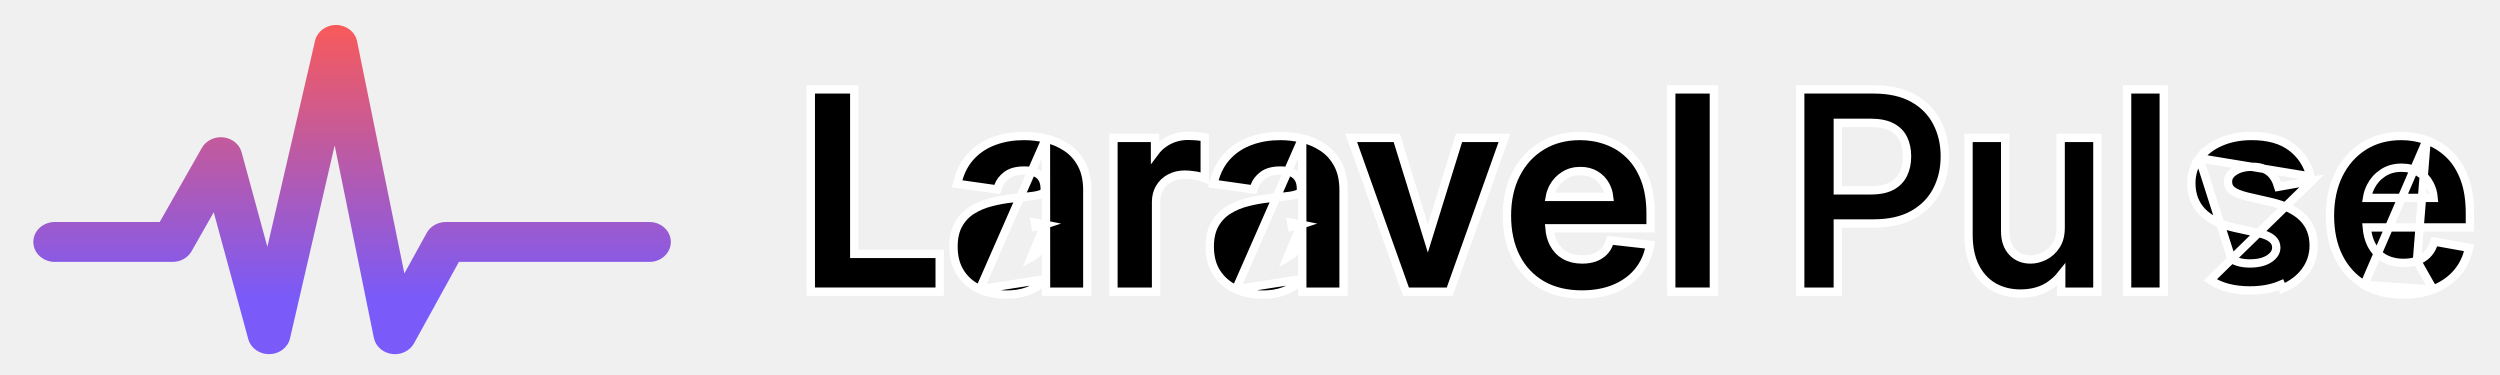
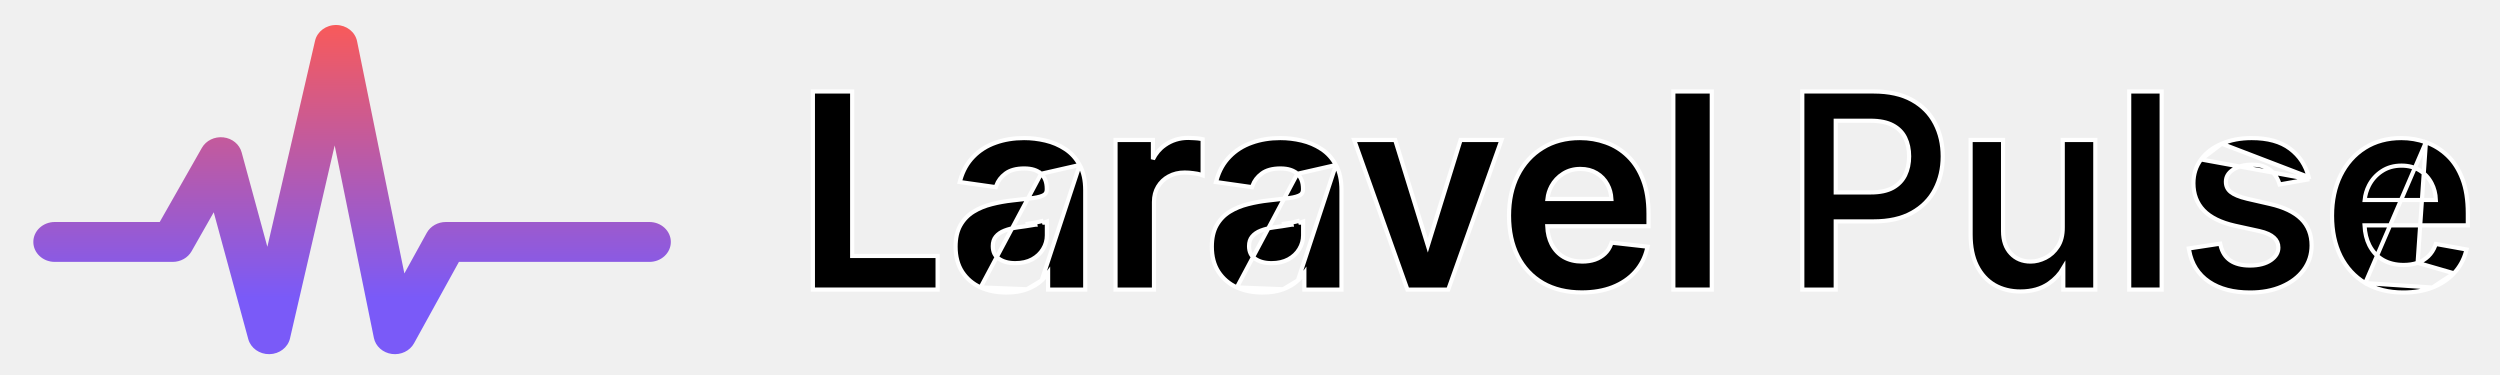
<svg xmlns="http://www.w3.org/2000/svg" width="600" height="90" viewBox="0 0 600 90" fill="none">
  <path fill-rule="evenodd" clip-rule="evenodd" d="M80.707 6C83.153 6.029 85.24 7.658 85.696 9.896L97.049 65.627L102.425 55.881C103.306 54.284 105.072 53.28 107 53.28H155.857C158.697 53.28 161 55.424 161 58.068C161 60.712 158.697 62.856 155.857 62.856H110.14L99.361 82.399C98.358 84.218 96.224 85.243 94.05 84.951C91.876 84.658 90.142 83.113 89.733 81.104L80.321 34.904L69.599 81.221C69.096 83.394 67.052 84.959 64.664 84.999C62.276 85.039 60.173 83.543 59.586 81.388L51.297 50.948L45.974 60.308C45.083 61.875 43.334 62.856 41.429 62.856H13.143C10.303 62.856 8 60.712 8 58.068C8 55.424 10.303 53.28 13.143 53.28H38.332L48.455 35.48C49.45 33.729 51.5 32.73 53.612 32.966C55.724 33.201 57.462 34.623 57.985 36.543L64.166 59.239L75.615 9.779C76.131 7.552 78.26 5.972 80.707 6Z" fill="url(#paint0_linear_1_18)" />
-   <path d="M195.591 21.454H194.591V22.454V69V70H195.591H224.523H225.523V69V61.932V60.932H224.523H205.023V22.454V21.454H204.023H195.591Z" fill="black" stroke="white" stroke-width="2" />
-   <path d="M235.129 69.432L235.129 69.432C233.208 68.554 231.666 67.251 230.529 65.528L230.526 65.523L230.526 65.523C229.382 63.766 228.841 61.641 228.841 59.205C228.841 57.117 229.226 55.306 230.061 53.827C230.871 52.391 231.984 51.237 233.385 50.375L233.386 50.375C234.738 49.544 236.249 48.924 237.913 48.508C239.552 48.087 241.242 47.783 242.984 47.597L242.988 47.596C245.025 47.385 246.673 47.197 247.932 47.032C249.161 46.856 249.911 46.608 250.304 46.361C250.567 46.191 250.727 45.95 250.727 45.455V45.318C250.727 43.813 250.289 42.781 249.526 42.075C248.755 41.362 247.571 40.932 245.818 40.932C243.942 40.932 242.578 41.341 241.622 42.051C240.591 42.828 239.94 43.708 239.605 44.687L239.338 45.47L238.518 45.354L230.836 44.263L229.7 44.101L230.015 42.998C230.662 40.735 231.739 38.812 233.26 37.257C234.768 35.701 236.606 34.545 238.755 33.786C240.892 33.015 243.234 32.636 245.773 32.636C247.534 32.636 249.285 32.843 251.025 33.254L235.129 69.432ZM235.129 69.432L235.139 69.436C237.057 70.289 239.191 70.704 241.523 70.704C243.43 70.704 245.135 70.443 246.621 69.892L246.627 69.89C248.088 69.338 249.335 68.601 250.341 67.663L250.341 67.663C250.589 67.432 250.823 67.195 251.045 66.954M235.129 69.432L251.045 66.954M251.045 66.954V69V70H252.045H259.955H260.955V69V45.636C260.955 43.202 260.509 41.094 259.56 39.363C258.653 37.683 257.437 36.336 255.911 35.345C254.432 34.37 252.801 33.674 251.025 33.254L251.045 66.954ZM250.75 53.903C250.739 53.907 250.728 53.91 250.716 53.913C250.068 54.108 249.35 54.275 248.563 54.416C248.563 54.416 248.563 54.416 248.563 54.416L248.386 53.432L250.75 53.903ZM250.75 53.903V56.477C250.75 57.583 250.467 58.591 249.897 59.524L249.897 59.524L249.892 59.532C249.339 60.457 248.546 61.215 247.477 61.803L250.75 53.903Z" fill="black" stroke="white" stroke-width="2" />
-   <path d="M267.227 69V70H268.227H276.455H277.455V69V48.477C277.455 47.151 277.757 46.022 278.334 45.06L278.334 45.06C278.923 44.08 279.721 43.319 280.747 42.767L280.747 42.767L280.751 42.765C281.787 42.201 282.968 41.909 284.318 41.909C284.964 41.909 285.637 41.958 286.335 42.058L286.347 42.06L286.358 42.061C287.103 42.151 287.567 42.247 287.807 42.331L289.136 42.794V41.386V33.818V32.999L288.333 32.838C287.893 32.75 287.368 32.693 286.772 32.661C286.195 32.615 285.664 32.591 285.182 32.591C282.985 32.591 281.001 33.202 279.264 34.434C278.466 34.996 277.781 35.666 277.205 36.438V34.091V33.091H276.205H268.227H267.227V34.091V69Z" fill="black" stroke="white" stroke-width="2" />
-   <path d="M296.629 69.432L296.629 69.432C294.708 68.554 293.166 67.251 292.029 65.528L292.026 65.523L292.026 65.523C290.882 63.766 290.341 61.641 290.341 59.205C290.341 57.117 290.726 55.306 291.561 53.827C292.371 52.391 293.484 51.237 294.885 50.375L294.886 50.375C296.238 49.544 297.749 48.924 299.413 48.508C301.052 48.087 302.742 47.783 304.484 47.597L304.488 47.596C306.525 47.385 308.173 47.197 309.432 47.032C310.661 46.856 311.411 46.608 311.804 46.361C312.067 46.191 312.227 45.95 312.227 45.455V45.318C312.227 43.813 311.789 42.781 311.026 42.075C310.255 41.362 309.071 40.932 307.318 40.932C305.442 40.932 304.078 41.341 303.122 42.051C302.091 42.828 301.44 43.708 301.105 44.687L300.838 45.47L300.018 45.354L292.336 44.263L291.2 44.101L291.515 42.998C292.162 40.735 293.239 38.812 294.76 37.257C296.268 35.701 298.106 34.545 300.255 33.786C302.392 33.015 304.734 32.636 307.273 32.636C309.034 32.636 310.785 32.843 312.525 33.254L296.629 69.432ZM296.629 69.432L296.639 69.436C298.557 70.289 300.691 70.704 303.023 70.704C304.93 70.704 306.635 70.443 308.121 69.892L308.127 69.89C309.588 69.338 310.835 68.601 311.841 67.663L311.841 67.663C312.089 67.432 312.323 67.195 312.545 66.954M296.629 69.432L312.545 66.954M312.545 66.954V69V70H313.545H321.455H322.455V69V45.636C322.455 43.202 322.009 41.094 321.06 39.363C320.153 37.683 318.937 36.336 317.411 35.345C315.932 34.37 314.301 33.674 312.525 33.254L312.545 66.954ZM312.25 53.903C312.239 53.907 312.228 53.91 312.216 53.913C311.568 54.108 310.849 54.275 310.063 54.416C310.063 54.416 310.063 54.416 310.063 54.416L309.886 53.432L312.25 53.903ZM312.25 53.903V56.477C312.25 57.583 311.967 58.591 311.397 59.524L311.397 59.524L311.392 59.532C310.839 60.457 310.046 61.215 308.977 61.803L312.25 53.903Z" fill="black" stroke="white" stroke-width="2" />
-   <path d="M360.601 34.426L361.077 33.091H359.659H350.909H350.172L349.954 33.795L342.683 57.231L335.432 33.795L335.214 33.091H334.477H325.705H324.287L324.763 34.426L337.194 69.335L337.431 70H338.136H347.227H347.932L348.169 69.335L360.601 34.426Z" fill="black" stroke="white" stroke-width="2" />
-   <path d="M411.33 22.454V21.454H410.33H402.102H401.102V22.454V69V70H402.102H410.33H411.33V69V22.454Z" fill="black" stroke="white" stroke-width="2" />
-   <path d="M370.049 68.365L370.055 68.368C372.779 69.924 375.979 70.682 379.619 70.682C382.431 70.682 384.967 70.258 387.209 69.387L387.215 69.384C389.447 68.501 391.308 67.251 392.772 65.623C394.25 63.981 395.251 62.057 395.774 59.869L396.036 58.769L394.913 58.643L387.231 57.779L386.452 57.691L386.181 58.427C385.867 59.277 385.413 59.968 384.823 60.52C384.217 61.087 383.498 61.524 382.651 61.829C381.803 62.12 380.835 62.273 379.733 62.273C378.091 62.273 376.707 61.926 375.549 61.269C374.392 60.597 373.486 59.638 372.828 58.362C372.316 57.359 371.991 56.176 371.873 54.795H395.142H396.142V53.795V51.273C396.142 48.124 395.706 45.361 394.803 43.007C393.911 40.665 392.671 38.702 391.067 37.147C389.496 35.609 387.677 34.471 385.616 33.741C383.593 33.002 381.447 32.636 379.188 32.636C375.697 32.636 372.608 33.439 369.958 35.081C367.322 36.698 365.275 38.962 363.818 41.844L363.816 41.846C362.372 44.721 361.665 48.031 361.665 51.75C361.665 55.526 362.371 58.861 363.817 61.724L363.819 61.726C365.267 64.574 367.347 66.795 370.049 68.365ZM385.352 44.519L385.352 44.519L385.354 44.523C385.793 45.33 386.077 46.236 386.194 47.25H371.965C372.115 46.427 372.385 45.654 372.773 44.928C373.403 43.763 374.276 42.83 375.403 42.118L375.403 42.118L375.41 42.114C376.504 41.411 377.789 41.045 379.301 41.045C380.722 41.045 381.917 41.365 382.922 41.97L382.926 41.973C383.965 42.591 384.77 43.434 385.352 44.519Z" fill="black" stroke="white" stroke-width="2" />
-   <path d="M432.051 69V70H433.051H440.074H441.074V69V53.636H449.619C453.341 53.636 456.514 52.957 459.082 51.534L459.084 51.533C461.636 50.111 463.568 48.17 464.847 45.712C466.126 43.267 466.756 40.53 466.756 37.523C466.756 34.532 466.134 31.811 464.871 29.381C463.593 26.908 461.668 24.965 459.127 23.557C456.558 22.134 453.378 21.454 449.642 21.454H433.051H432.051V22.454V69ZM448.983 45.682H441.074V29.477H448.892C451.127 29.477 452.824 29.849 454.051 30.515L454.055 30.518C455.325 31.199 456.222 32.119 456.789 33.28C457.379 34.487 457.688 35.894 457.688 37.523C457.688 39.151 457.379 40.567 456.788 41.792C456.216 42.973 455.321 43.917 454.063 44.627C452.836 45.305 451.165 45.682 448.983 45.682Z" fill="black" stroke="white" stroke-width="2" />
-   <path d="M494.557 54.523L494.557 54.53C494.571 56.373 494.184 57.801 493.472 58.882L493.472 58.882L493.468 58.888C492.723 60.038 491.8 60.874 490.701 61.424L490.697 61.426C489.563 61.999 488.452 62.273 487.352 62.273C485.495 62.273 484.057 61.663 482.946 60.476C481.84 59.293 481.239 57.664 481.239 55.477V34.091V33.091H480.239H473.443H472.443V34.091V56.295C472.443 59.281 472.945 61.86 474.002 63.99L474.002 63.99L474.005 63.995C475.067 66.104 476.543 67.733 478.439 68.841L478.439 68.841L478.448 68.846C480.344 69.927 482.504 70.454 484.898 70.454C487.678 70.454 490.078 69.802 492.038 68.434L492.04 68.433C493.071 67.71 493.957 66.884 494.693 65.956V69V70H495.693H502.375H503.375V69V34.091V33.091H502.375H495.557H494.557V34.091L494.557 54.523Z" fill="black" stroke="white" stroke-width="2" />
-   <path d="M518.301 70H519.301V69V22.454V21.454H518.301H511.506H510.506V22.454V69V70H511.506H518.301Z" fill="black" stroke="white" stroke-width="2" />
-   <path d="M554.838 43.41L553.776 43.598L547.617 44.689L546.762 44.841L546.492 44.015C546.275 43.349 545.926 42.702 545.43 42.073L545.422 42.063L545.422 42.063C544.986 41.493 544.375 41.002 543.554 40.605C542.788 40.235 541.774 40.023 540.466 40.023C538.692 40.023 537.292 40.419 536.205 41.149L536.198 41.153L536.198 41.153C535.144 41.848 534.716 42.654 534.716 43.614C534.716 44.496 535.026 45.147 535.647 45.66C536.334 46.227 537.549 46.766 539.42 47.208C539.421 47.208 539.422 47.208 539.423 47.209L544.963 48.48L544.964 48.48C548.273 49.245 550.864 50.449 552.62 52.172C554.412 53.929 555.284 56.206 555.284 58.909C555.284 61.208 554.613 63.281 553.27 65.095C551.952 66.88 550.126 68.254 547.838 69.237C547.838 69.237 547.838 69.237 547.838 69.237L547.443 68.318C545.307 69.242 542.83 69.704 540.011 69.704C536.102 69.704 532.913 68.871 530.443 67.204L554.838 43.41ZM554.838 43.41L554.571 42.366M554.838 43.41L554.571 42.366M554.571 42.366C553.82 39.428 552.263 37.055 549.908 35.292C547.511 33.483 544.304 32.636 540.398 32.636C537.666 32.636 535.202 33.094 533.026 34.035C530.858 34.958 529.117 36.264 527.846 37.971L554.571 42.366ZM539.966 63.227C538.057 63.227 536.613 62.825 535.554 62.107L527.846 37.971C526.556 39.701 525.92 41.717 525.92 43.977C525.92 46.689 526.772 48.998 528.515 50.827L528.518 50.83C530.264 52.644 532.883 53.891 536.244 54.657L536.244 54.657L536.252 54.659L542.153 55.952C542.155 55.953 542.156 55.953 542.157 55.953C543.739 56.313 544.78 56.819 545.401 57.393L545.401 57.393L545.408 57.4C546.02 57.955 546.307 58.604 546.307 59.409C546.307 60.361 545.862 61.225 544.734 62.021C543.62 62.792 542.061 63.227 539.966 63.227Z" fill="black" stroke="white" stroke-width="2" />
-   <path d="M567.406 68.361L567.4 68.357C564.761 66.771 562.724 64.543 561.295 61.699L561.292 61.693L561.292 61.693C559.877 58.833 559.188 55.517 559.188 51.773C559.188 48.072 559.878 44.765 561.29 41.879L561.292 41.875L561.292 41.875C562.715 38.995 564.714 36.723 567.288 35.088L567.29 35.086L567.29 35.086C569.894 33.442 572.917 32.636 576.324 32.636C578.407 32.636 580.428 32.981 582.383 33.67L567.406 68.361ZM567.406 68.361C570.072 69.938 573.217 70.704 576.801 70.704C579.447 70.704 581.839 70.303 583.96 69.477L583.964 69.476M567.406 68.361L583.964 69.476M583.964 69.476C586.086 68.64 587.874 67.463 589.304 65.933C590.749 64.389 591.753 62.586 592.312 60.536L592.599 59.482L591.524 59.289L585.092 58.13L584.271 57.981L583.979 58.763C583.617 59.726 583.105 60.512 582.449 61.142L582.449 61.142C581.785 61.781 580.994 62.268 580.062 62.602M583.964 69.476L580.062 62.602M580.062 62.602C579.121 62.923 578.06 63.091 576.869 63.091C575.031 63.091 573.475 62.7 572.164 61.952C570.86 61.192 569.832 60.092 569.081 58.617C568.518 57.493 568.158 56.156 568.022 54.591H591.778H592.778V53.591V51.182C592.778 47.932 592.344 45.114 591.44 42.757C590.547 40.414 589.312 38.47 587.716 36.956C586.149 35.469 584.369 34.37 582.384 33.67L580.062 62.602ZM571.917 41.495L571.919 41.494C573.162 40.675 574.632 40.25 576.369 40.25C577.97 40.25 579.312 40.614 580.435 41.306L580.44 41.309C581.599 42.015 582.497 42.977 583.141 44.212L583.144 44.217C583.652 45.179 583.967 46.269 584.076 47.5H568.089C568.245 46.532 568.545 45.617 568.987 44.752C569.68 43.406 570.653 42.325 571.917 41.495Z" fill="black" stroke="white" stroke-width="2" />
+   <path d="M195.591 21.954H195.091V22.454V69V69.5H195.591H224.523H225.023V69V61.932V61.432H224.523H204.523V22.454V21.954H204.023H195.591Z" fill="black" stroke="white" />
+   <path d="M235.342 68.98L235.337 68.978C233.498 68.137 232.03 66.894 230.947 65.253L230.945 65.25C229.865 63.591 229.341 61.567 229.341 59.205C229.341 57.176 229.716 55.456 230.497 54.072C231.265 52.711 232.318 51.618 233.647 50.801L233.647 50.801C234.952 49.999 236.416 49.398 238.036 48.993C239.651 48.578 241.318 48.278 243.038 48.094L243.039 48.094C245.081 47.882 246.734 47.693 248 47.527C249.252 47.348 250.088 47.088 250.573 46.783C250.999 46.509 251.227 46.096 251.227 45.455V45.318C251.227 43.71 250.755 42.531 249.866 41.708L235.342 68.98ZM235.342 68.98C237.187 69.8 239.251 70.204 241.523 70.204C243.385 70.204 245.03 69.949 246.447 69.423L246.45 69.422M235.342 68.98L246.45 69.422M246.45 69.422C247.862 68.888 249.05 68.183 250 67.298L250 67.297M246.45 69.422L250 67.297M250 67.297C250.597 66.74 251.112 66.155 251.545 65.54V69V69.5H252.045H259.955H260.455V69V45.636C260.455 43.26 260.02 41.24 259.121 39.602M250 67.297L259.121 39.602M259.121 39.602C258.251 37.989 257.09 36.706 255.638 35.763C254.208 34.821 252.631 34.147 250.91 33.741C249.207 33.338 247.494 33.136 245.773 33.136C243.284 33.136 240.999 33.507 238.923 34.256C236.841 34.992 235.07 36.108 233.619 37.606C232.161 39.095 231.122 40.943 230.496 43.135L230.339 43.687L230.907 43.768L238.589 44.859L238.998 44.917L239.132 44.525C239.504 43.438 240.223 42.478 241.323 41.65C242.392 40.856 243.872 40.432 245.818 40.432C247.649 40.432 248.972 40.882 249.865 41.708L259.121 39.602ZM248.386 53.432L248.475 53.924C248.475 53.924 248.475 53.924 248.474 53.924C247.712 54.061 246.956 54.184 246.207 54.291C245.464 54.397 244.82 54.487 244.274 54.563L244.272 54.564C243.076 54.726 242.018 54.99 241.091 55.352C240.186 55.705 239.497 56.19 239 56.795L238.997 56.799L238.997 56.799C238.527 57.357 238.273 58.099 238.273 59.068C238.273 60.443 238.764 61.424 239.718 62.09C240.72 62.79 242.022 63.159 243.659 63.159C245.244 63.159 246.59 62.847 247.716 62.242C248.856 61.615 249.719 60.797 250.321 59.789L250.323 59.785L250.323 59.785C250.942 58.773 251.25 57.674 251.25 56.477V53.204C251.044 53.286 250.818 53.362 250.574 53.434M248.386 53.432C249.144 53.295 249.826 53.136 250.432 52.955M248.386 53.432C247.629 53.568 246.879 53.689 246.136 53.795L248.386 53.432ZM250.432 52.955L250.572 53.434C250.573 53.434 250.574 53.434 250.574 53.434M250.432 52.955L250.576 53.433C250.575 53.434 250.575 53.434 250.574 53.434M250.432 52.955L250.574 53.434" fill="black" stroke="white" />
+   <path d="M267.727 69V69.5H268.227H276.455H276.955V69V48.477C276.955 47.072 277.276 45.852 277.906 44.803L277.906 44.803C278.541 43.745 279.406 42.921 280.51 42.327L280.512 42.325C281.629 41.718 282.893 41.409 284.318 41.409C284.99 41.409 285.686 41.46 286.406 41.563L286.406 41.563L286.417 41.565C287.169 41.655 287.677 41.756 287.972 41.859L288.636 42.09V41.386V33.818V33.408L288.234 33.328C287.826 33.246 287.324 33.191 286.738 33.16C286.17 33.114 285.65 33.091 285.182 33.091C283.084 33.091 281.202 33.673 279.552 34.842C278.332 35.703 277.385 36.832 276.705 38.217V34.091V33.591H276.205H268.227H267.727V34.091V69Z" fill="black" stroke="white" />
+   <path d="M296.842 68.98L296.837 68.978C294.998 68.137 293.53 66.894 292.447 65.253L292.445 65.25C291.365 63.591 290.841 61.567 290.841 59.205C290.841 57.176 291.216 55.456 291.997 54.072C292.765 52.711 293.818 51.618 295.147 50.801L295.147 50.801C296.452 49.999 297.916 49.398 299.536 48.993C301.151 48.578 302.818 48.278 304.538 48.094L304.539 48.094C306.581 47.882 308.234 47.693 309.5 47.527C310.752 47.348 311.588 47.088 312.073 46.783C312.499 46.509 312.727 46.096 312.727 45.455V45.318C312.727 43.71 312.255 42.531 311.366 41.708L296.842 68.98ZM296.842 68.98C298.687 69.8 300.751 70.204 303.023 70.204C304.885 70.204 306.53 69.949 307.947 69.423L307.95 69.422M296.842 68.98L307.95 69.422M307.95 69.422C309.362 68.888 310.55 68.183 311.5 67.298L311.5 67.297M307.95 69.422L311.5 67.297M311.5 67.297C312.097 66.74 312.612 66.155 313.045 65.54V69V69.5H313.545H321.455H321.955V69V45.636C321.955 43.26 321.52 41.24 320.621 39.602M311.5 67.297L320.621 39.602M320.621 39.602C319.751 37.989 318.59 36.706 317.138 35.763C315.708 34.821 314.131 34.147 312.41 33.741C310.707 33.338 308.994 33.136 307.273 33.136C304.784 33.136 302.499 33.507 300.423 34.256C298.341 34.992 296.57 36.108 295.119 37.606C293.661 39.095 292.622 40.943 291.996 43.135L291.839 43.687L292.407 43.768L300.089 44.859L300.498 44.917L300.632 44.525C301.004 43.438 301.723 42.478 302.823 41.65C303.892 40.856 305.372 40.432 307.318 40.432C309.149 40.432 310.472 40.882 311.365 41.708L320.621 39.602ZM309.886 53.432L309.975 53.924C309.975 53.924 309.975 53.924 309.974 53.924C309.212 54.061 308.456 54.184 307.707 54.291C306.964 54.397 306.32 54.487 305.774 54.563L305.772 54.564C304.576 54.726 303.518 54.99 302.591 55.352C301.686 55.705 300.997 56.19 300.5 56.795L300.497 56.799L300.497 56.799C300.027 57.357 299.773 58.099 299.773 59.068C299.773 60.443 300.264 61.424 301.218 62.09C302.22 62.79 303.522 63.159 305.159 63.159C306.744 63.159 308.09 62.847 309.216 62.242C310.356 61.615 311.219 60.797 311.821 59.789L311.823 59.785L311.823 59.785C312.442 58.773 312.75 57.674 312.75 56.477V53.204C312.544 53.286 312.318 53.362 312.074 53.434M309.886 53.432C310.644 53.295 311.326 53.136 311.932 52.955M309.886 53.432C309.129 53.568 308.379 53.689 307.636 53.795L309.886 53.432ZM311.932 52.955L312.072 53.434C312.073 53.434 312.074 53.434 312.074 53.434M311.932 52.955L312.076 53.433C312.075 53.434 312.075 53.434 312.074 53.434M311.932 52.955L312.074 53.434" fill="black" stroke="white" />
+   <path d="M360.13 34.259L360.368 33.591H359.659H350.909H350.541L350.431 33.943L342.682 58.921L334.955 33.943L334.846 33.591H334.477H325.705H324.996L325.234 34.259L337.665 69.168L337.783 69.5H338.136H347.227H347.58L347.698 69.168L360.13 34.259Z" fill="black" stroke="white" />
+   <path d="M410.83 22.454V21.954H410.33H402.102H401.602V22.454V69V69.5H402.102H410.33H410.83V69V22.454Z" fill="black" stroke="white" />
+   <path d="M370.3 67.932L370.303 67.934C372.938 69.439 376.049 70.182 379.619 70.182C382.381 70.182 384.854 69.765 387.028 68.921L387.031 68.919C389.2 68.061 390.994 66.853 392.4 65.289C393.821 63.71 394.783 61.862 395.287 59.753L395.419 59.203L394.857 59.139L387.175 58.276L386.785 58.232L386.65 58.6C386.312 59.517 385.815 60.275 385.164 60.885C384.506 61.502 383.725 61.974 382.817 62.301C381.908 62.613 380.882 62.773 379.733 62.773C378.018 62.773 376.546 62.41 375.3 61.703C374.055 60.981 373.083 59.948 372.383 58.59C371.769 57.387 371.416 55.96 371.34 54.295H395.142H395.642V53.795V51.273C395.642 48.168 395.212 45.468 394.336 43.185C393.466 40.901 392.262 39.003 390.718 37.505C389.198 36.017 387.44 34.917 385.447 34.211C383.481 33.494 381.393 33.136 379.188 33.136C375.775 33.136 372.781 33.92 370.221 35.506C367.668 37.072 365.682 39.265 364.264 42.07L364.263 42.071C362.859 44.864 362.165 48.095 362.165 51.75C362.165 55.464 362.859 58.718 364.264 61.498L364.264 61.499C365.671 64.264 367.684 66.413 370.3 67.932ZM385.792 44.282L385.794 44.284C386.346 45.301 386.664 46.453 386.739 47.75H371.386C371.511 46.655 371.827 45.637 372.332 44.691C373.003 43.45 373.936 42.453 375.136 41.696L375.136 41.696L375.139 41.693C376.323 40.933 377.704 40.545 379.301 40.545C380.799 40.545 382.086 40.883 383.18 41.542L383.182 41.543C384.299 42.208 385.168 43.118 385.792 44.282Z" fill="black" stroke="white" />
+   <path d="M432.551 69V69.5H433.051H440.074H440.574V69V53.136H449.619C453.283 53.136 456.366 52.467 458.839 51.096L458.84 51.096C461.313 49.719 463.173 47.847 464.403 45.481C465.641 43.115 466.256 40.458 466.256 37.523C466.256 34.603 465.65 31.962 464.427 29.611C463.197 27.231 461.344 25.358 458.884 23.994C456.411 22.624 453.321 21.954 449.642 21.954H433.051H432.551V22.454V69ZM448.983 46.182H440.574V28.977H448.892C451.176 28.977 452.964 29.357 454.29 30.076L454.292 30.077C455.647 30.804 456.621 31.798 457.239 33.06C457.867 34.346 458.188 35.83 458.188 37.523C458.188 39.216 457.867 40.708 457.238 42.01C456.618 43.29 455.648 44.307 454.307 45.063C452.981 45.797 451.218 46.182 448.983 46.182Z" fill="black" stroke="white" />
+   <path d="M495.057 54.523L495.057 54.526C495.071 56.441 494.669 57.972 493.889 59.157L493.887 59.16C493.098 60.379 492.11 61.278 490.924 61.871L490.922 61.872C489.727 62.477 488.538 62.773 487.352 62.773C485.37 62.773 483.795 62.116 482.581 60.818C481.369 59.522 480.739 57.76 480.739 55.477V34.091V33.591H480.239H473.443H472.943V34.091V56.295C472.943 59.228 473.437 61.726 474.45 63.768L474.452 63.77C475.475 65.802 476.887 67.355 478.691 68.409L478.695 68.412C480.507 69.445 482.579 69.954 484.898 69.954C487.598 69.954 489.893 69.321 491.752 68.024L491.753 68.023C493.21 67.002 494.359 65.773 495.193 64.338V69V69.5H495.693H502.375H502.875V69V34.091V33.591H502.375H495.557H495.057V34.091L495.057 54.523Z" fill="black" stroke="white" />
+   <path d="M518.301 69.5H518.801V69V22.454V21.954H518.301H511.506H511.006V22.454V69V69.5H511.506H518.301Z" fill="black" stroke="white" />
+   <path d="M554.22 43.012L553.689 43.106L547.53 44.197L547.102 44.273L546.968 43.86C546.731 43.133 546.351 42.434 545.823 41.764L545.819 41.759L545.819 41.759C545.328 41.118 544.651 40.581 543.771 40.154C542.918 39.742 541.824 39.523 540.466 39.523C538.617 39.523 537.114 39.937 535.926 40.733L535.923 40.736L535.923 40.736C534.752 41.507 534.216 42.46 534.216 43.614C534.216 44.638 534.587 45.433 535.329 46.046C536.104 46.685 537.409 47.246 539.306 47.695C539.307 47.695 539.307 47.695 539.308 47.695L544.851 48.967L544.852 48.967C548.112 49.721 550.605 50.895 552.27 52.529C553.954 54.18 554.784 56.323 554.784 58.909C554.784 61.104 554.145 63.073 552.868 64.798C551.61 66.5 549.861 67.824 547.642 68.777C545.431 69.734 542.884 70.204 540.011 70.204C536.033 70.204 532.738 69.356 530.163 67.619L530.162 67.618C527.575 65.856 525.989 63.35 525.406 60.135L525.314 59.629L525.823 59.551L532.391 58.551L532.845 58.482L532.952 58.929C533.337 60.538 534.115 61.72 535.271 62.519C536.437 63.31 537.988 63.727 539.966 63.727C542.127 63.727 543.796 63.279 545.021 62.431C546.251 61.563 546.807 60.559 546.807 59.409C546.807 58.461 546.459 57.678 545.744 57.029L545.741 57.026C545.029 56.368 543.89 55.835 542.266 55.465C542.265 55.465 542.265 55.465 542.264 55.465L536.359 54.17L536.355 54.169C533.045 53.415 530.532 52.201 528.879 50.483L528.877 50.481C527.232 48.757 526.42 46.575 526.42 43.977C526.42 41.817 527.026 39.907 528.247 38.27L554.22 43.012ZM554.22 43.012L554.086 42.49M554.22 43.012L554.086 42.49M554.086 42.49C553.362 39.657 551.868 37.383 549.607 35.691C547.325 33.968 544.237 33.136 540.398 33.136C537.722 33.136 535.327 33.585 533.223 34.495M554.086 42.49L533.223 34.495M533.223 34.495C531.124 35.388 529.458 36.644 528.247 38.269L533.223 34.495Z" fill="black" stroke="white" />
+   <path d="M567.66 67.93L567.657 67.928C565.103 66.393 563.13 64.237 561.741 61.475L561.74 61.472C560.365 58.693 559.688 55.455 559.688 51.773C559.688 48.134 560.366 44.905 561.739 42.099L561.74 42.097C563.126 39.293 565.065 37.092 567.556 35.51L567.557 35.509C570.071 33.922 572.999 33.136 576.324 33.136C578.35 33.136 580.316 33.472 582.217 34.142L567.66 67.93ZM567.66 67.93C570.236 69.454 573.29 70.204 576.801 70.204C579.397 70.204 581.725 69.811 583.778 69.011L583.78 69.011M567.66 67.93L583.78 69.011M583.78 69.011C585.841 68.199 587.565 67.061 588.939 65.592L583.78 69.011ZM580.227 63.074C581.223 62.717 582.077 62.194 582.796 61.503L582.796 61.503C583.51 60.817 584.062 59.965 584.447 58.938L584.593 58.548L585.004 58.621L591.436 59.781L591.973 59.877L591.829 60.404C591.292 62.376 590.328 64.108 588.939 65.592L580.227 63.074ZM580.227 63.074C579.226 63.416 578.109 63.591 576.869 63.591C574.958 63.591 573.313 63.183 571.915 62.385C570.52 61.573 569.427 60.398 568.634 58.843C567.972 57.52 567.585 55.94 567.486 54.091H591.778H592.278V53.591V51.182C592.278 47.974 591.849 45.22 590.973 42.935C590.102 40.65 588.905 38.773 587.372 37.319C585.854 35.878 584.135 34.818 582.217 34.142L580.227 63.074ZM571.643 41.077L571.644 41.077C572.978 40.197 574.546 39.75 576.369 39.75C578.048 39.75 579.485 40.133 580.698 40.88L580.7 40.882C581.939 41.636 582.899 42.666 583.585 43.981L583.586 43.983C584.203 45.153 584.547 46.488 584.609 48H567.518C567.647 46.766 567.988 45.609 568.542 44.524C569.274 43.101 570.307 41.954 571.643 41.077Z" fill="black" stroke="white" />
  <defs>
    <linearGradient id="paint0_linear_1_18" x1="84.5" y1="6" x2="84.5" y2="85" gradientUnits="userSpaceOnUse">
      <stop stop-color="#F85A5A" />
      <stop offset="0.828" stop-color="#7A5AF8" />
    </linearGradient>
  </defs>
</svg>
